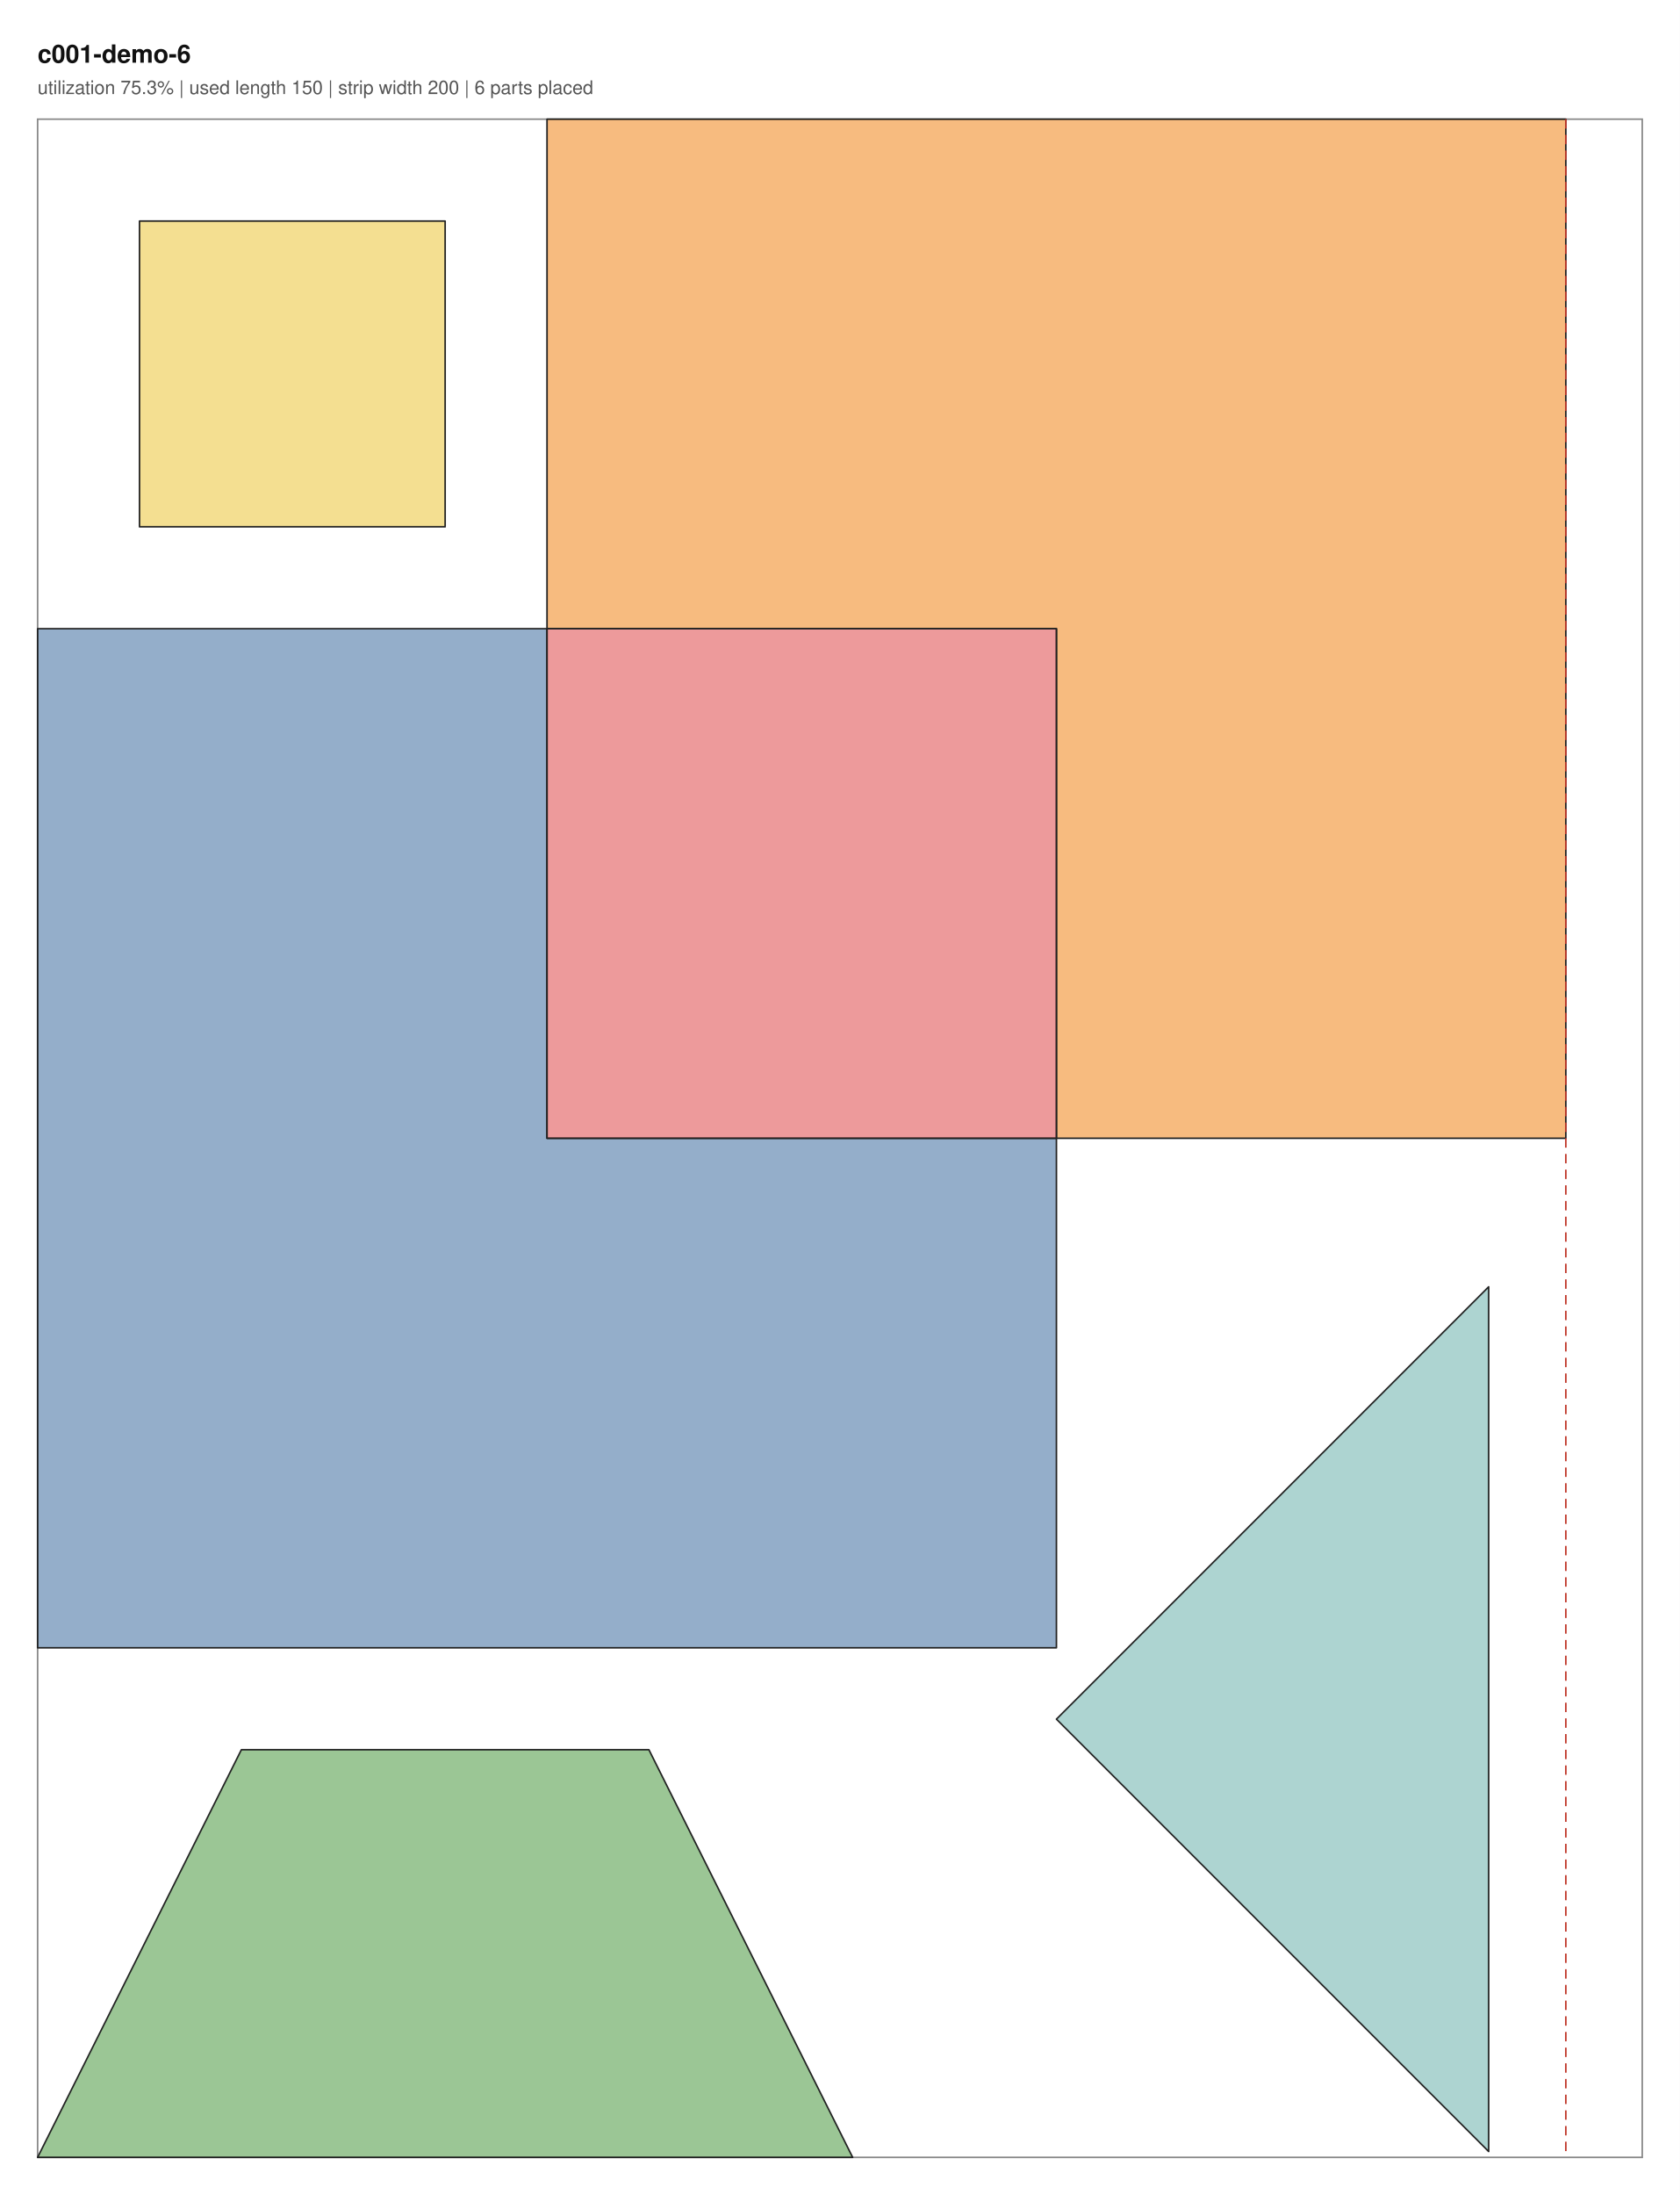
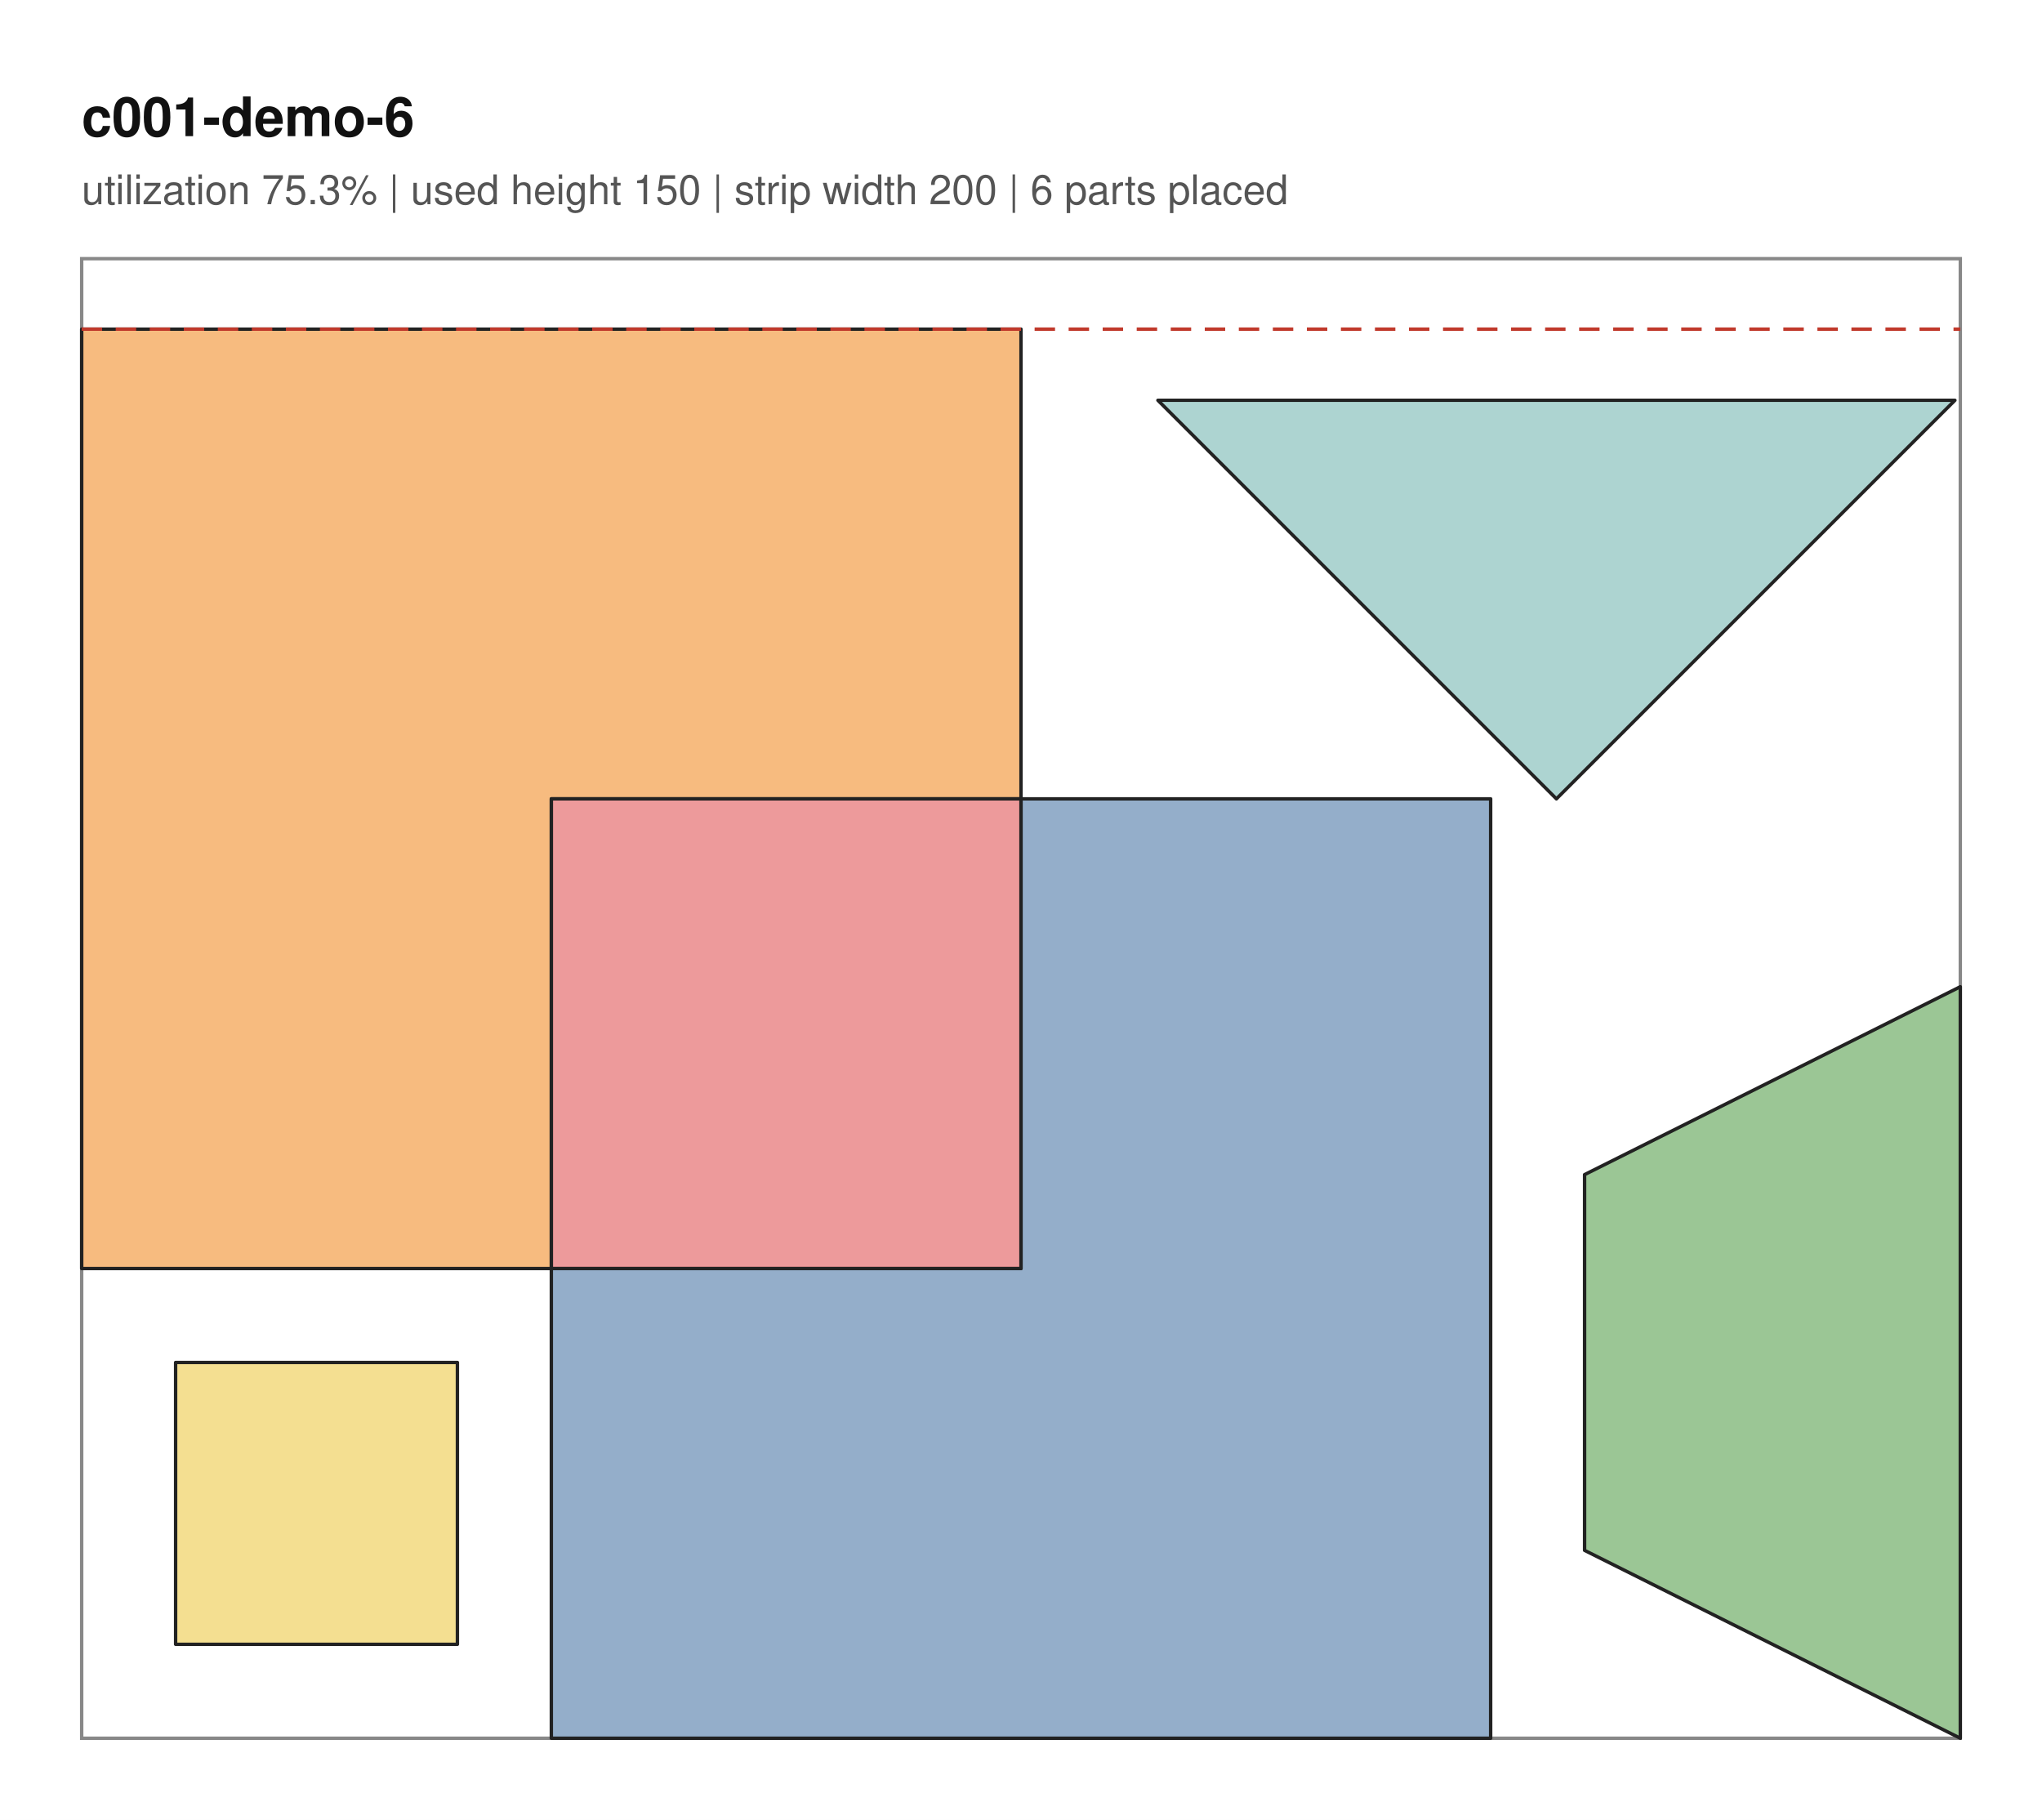
- <svg xmlns="http://www.w3.org/2000/svg" width="1071.75" height="1400" viewBox="0 0 1071.75 1400">
-   <rect x="0" y="0" width="1071.75" height="1400" fill="#ffffff" />
+ <svg xmlns="http://www.w3.org/2000/svg" width="600" height="534.7" viewBox="0 0 600 534.7">
+   <rect x="0" y="0" width="600" height="534.7" fill="#ffffff" />
  <text x="24" y="40" font-family="ui-sans-serif, -apple-system, Segoe UI, Helvetica, Arial, sans-serif" font-size="16" font-weight="bold" fill="#111111" text-anchor="start">c001-demo-6</text>
-   <text x="24" y="60" font-family="ui-sans-serif, -apple-system, Segoe UI, Helvetica, Arial, sans-serif" font-size="12" fill="#555555" text-anchor="start">utilization 75.3%   |   used length 150   |   strip width 200   |   6 parts placed</text>
-   <rect x="24" y="76" width="1023.75" height="1300" fill="none" stroke="#888888" stroke-width="1" />
-   <path d="M 24 1051 L 674 1051 L 674 726 L 349 726 L 349 401 L 24 401 Z" fill="#4e79a7" fill-rule="evenodd" fill-opacity="0.6" stroke="#222222" stroke-width="1" stroke-linejoin="round" data-part-id="p001" />
-   <path d="M 999 76 L 349 76 L 349 401 L 674 401 L 674 726 L 999 726 Z" fill="#f28e2b" fill-rule="evenodd" fill-opacity="0.6" stroke="#222222" stroke-width="1" stroke-linejoin="round" data-part-id="p002" />
-   <path d="M 349 726 L 674 726 L 674 401 L 349 401 Z" fill="#e15759" fill-rule="evenodd" fill-opacity="0.6" stroke="#222222" stroke-width="1" stroke-linejoin="round" data-part-id="p003" />
-   <path d="M 674 1096.5 L 949.772 1372.272 L 949.772 820.728 Z" fill="#76b7b2" fill-rule="evenodd" fill-opacity="0.6" stroke="#222222" stroke-width="1" stroke-linejoin="round" data-part-id="p004" />
-   <path d="M 24 1376 L 544 1376 L 414 1116 L 154 1116 Z" fill="#59a14f" fill-rule="evenodd" fill-opacity="0.6" stroke="#222222" stroke-width="1" stroke-linejoin="round" data-part-id="p005" />
-   <path d="M 89 336 L 284 336 L 284 141 L 89 141 Z" fill="#edc948" fill-rule="evenodd" fill-opacity="0.6" stroke="#222222" stroke-width="1" stroke-linejoin="round" data-part-id="p006" />
-   <line x1="999" y1="76" x2="999" y2="1376" stroke="#c0392b" stroke-width="1" stroke-dasharray="6 4" />
+   <text x="24" y="60" font-family="ui-sans-serif, -apple-system, Segoe UI, Helvetica, Arial, sans-serif" font-size="12" fill="#555555" text-anchor="start">utilization 75.3%   |   used height 150   |   strip width 200   |   6 parts placed</text>
+   <rect x="24" y="76" width="552" height="434.7" fill="none" stroke="#888888" stroke-width="1" />
+   <path d="M 438 510.7 L 438 234.7 L 300 234.7 L 300 372.7 L 162 372.7 L 162 510.7 Z" fill="#4e79a7" fill-rule="evenodd" fill-opacity="0.6" stroke="#222222" stroke-width="1" stroke-linejoin="round" data-part-id="p001" />
+   <path d="M 24 96.7 L 24 372.7 L 162 372.7 L 162 234.7 L 300 234.7 L 300 96.7 Z" fill="#f28e2b" fill-rule="evenodd" fill-opacity="0.6" stroke="#222222" stroke-width="1" stroke-linejoin="round" data-part-id="p002" />
+   <path d="M 300 372.7 L 300 234.7 L 162 234.7 L 162 372.7 Z" fill="#e15759" fill-rule="evenodd" fill-opacity="0.6" stroke="#222222" stroke-width="1" stroke-linejoin="round" data-part-id="p003" />
+   <path d="M 457.32 234.7 L 574.417 117.603 L 340.223 117.603 Z" fill="#76b7b2" fill-rule="evenodd" fill-opacity="0.6" stroke="#222222" stroke-width="1" stroke-linejoin="round" data-part-id="p004" />
+   <path d="M 576 510.7 L 576 289.9 L 465.6 345.1 L 465.6 455.5 Z" fill="#59a14f" fill-rule="evenodd" fill-opacity="0.6" stroke="#222222" stroke-width="1" stroke-linejoin="round" data-part-id="p005" />
+   <path d="M 134.4 483.1 L 134.4 400.3 L 51.6 400.3 L 51.6 483.1 Z" fill="#edc948" fill-rule="evenodd" fill-opacity="0.6" stroke="#222222" stroke-width="1" stroke-linejoin="round" data-part-id="p006" />
+   <line x1="24" y1="96.7" x2="576" y2="96.7" stroke="#c0392b" stroke-width="1" stroke-dasharray="6 4" />
</svg>
